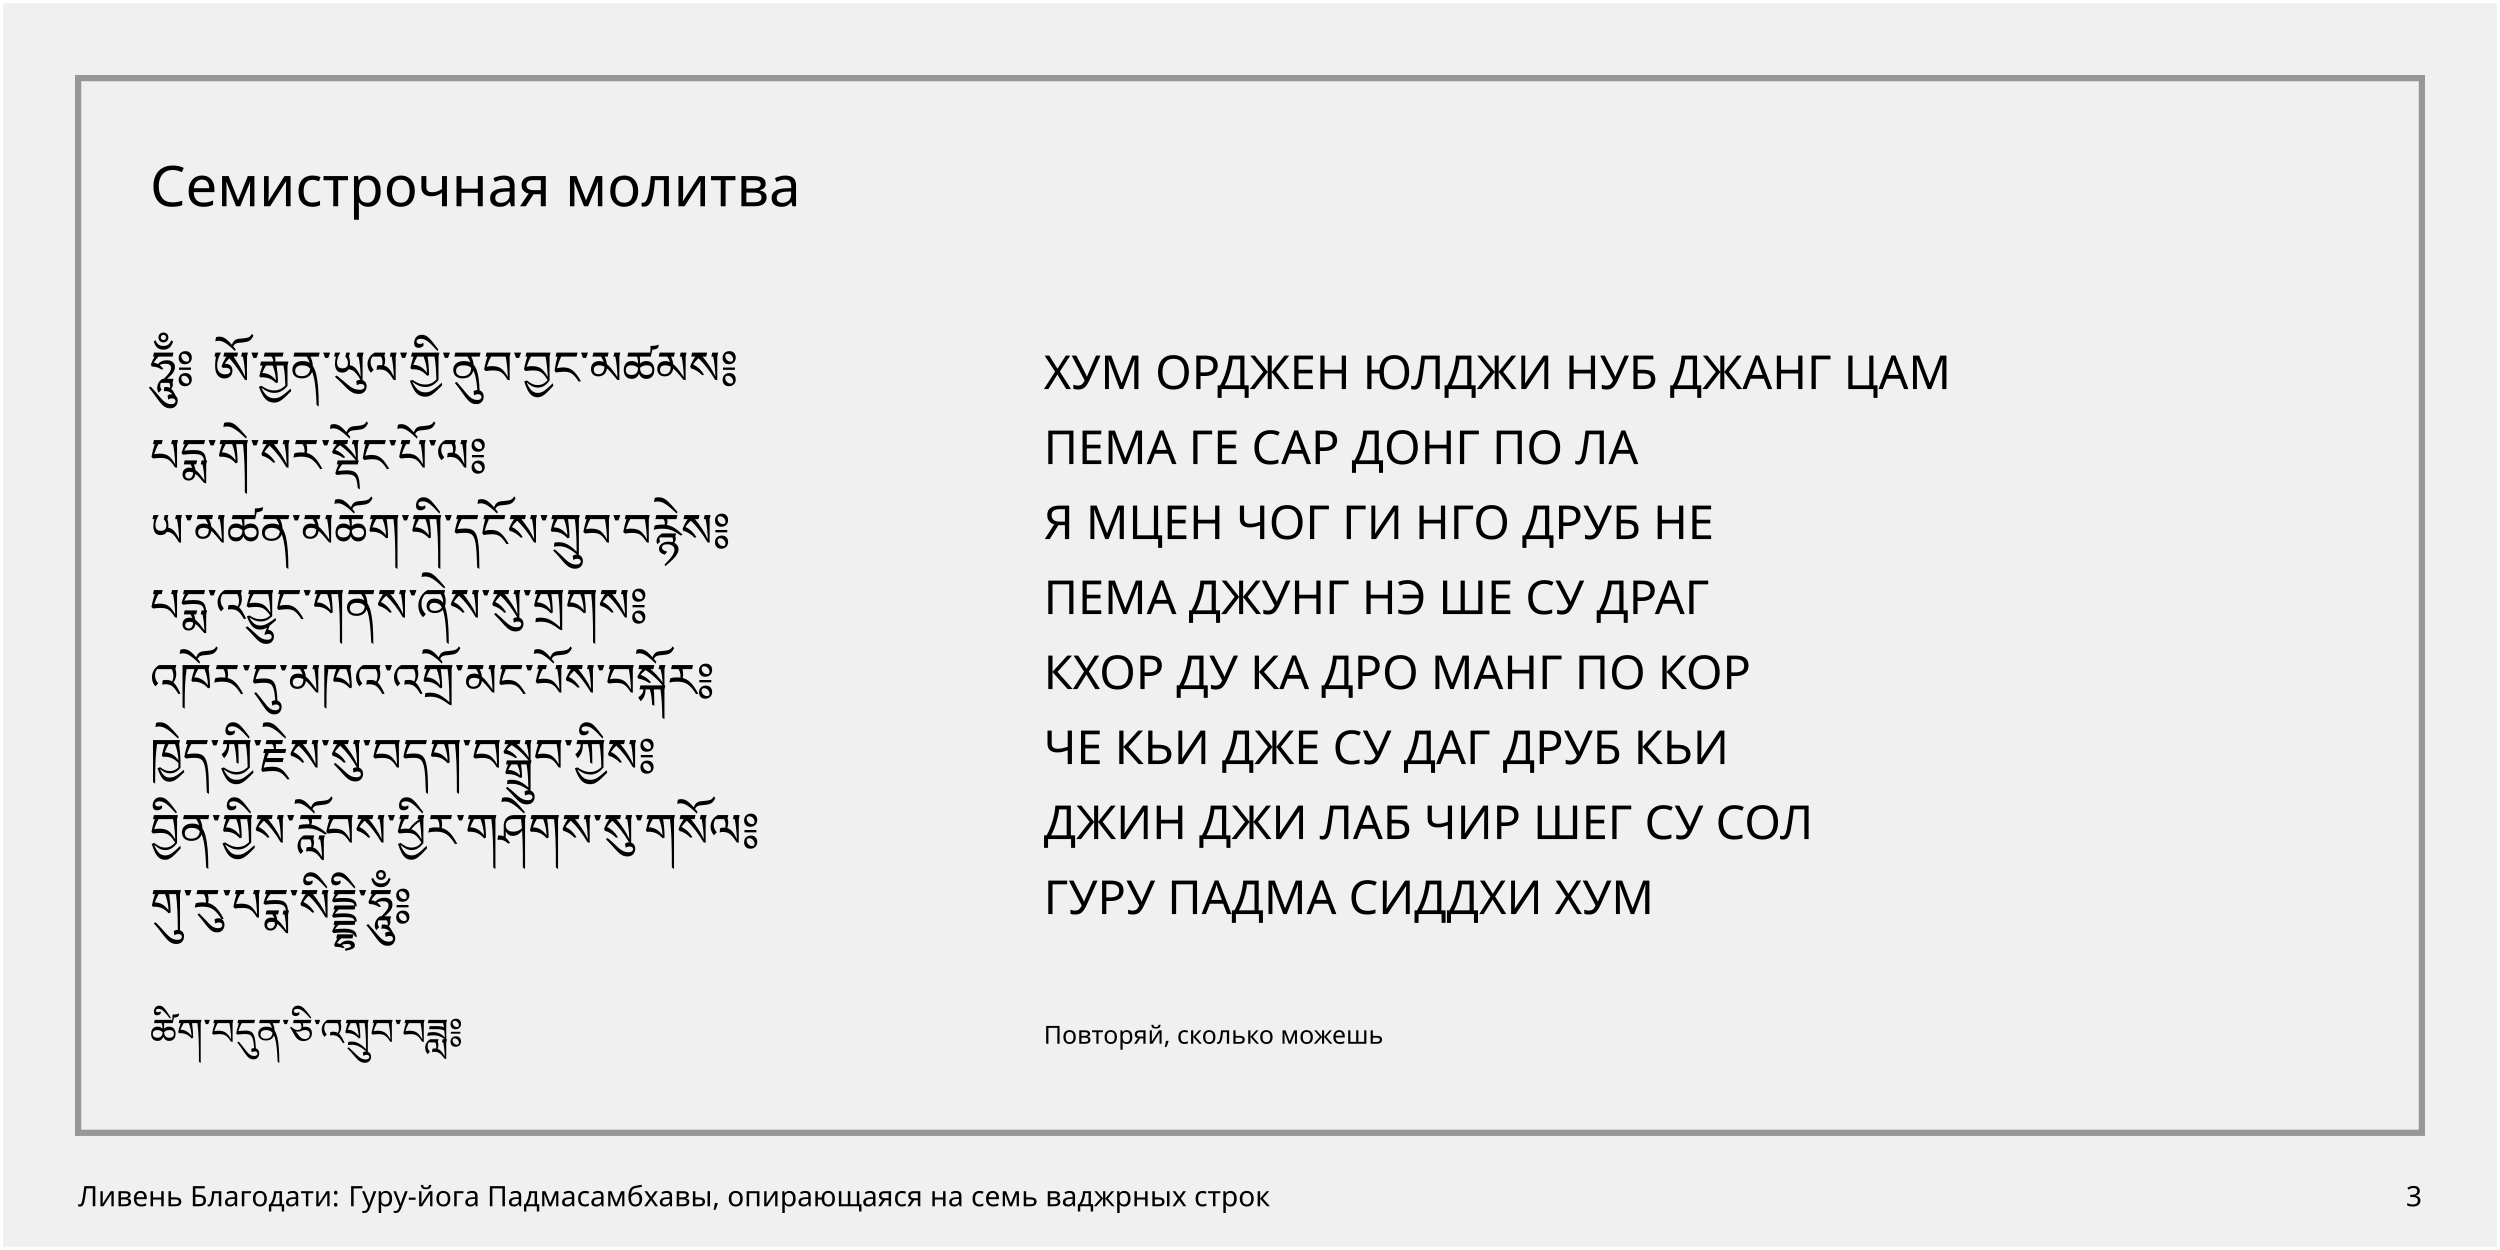
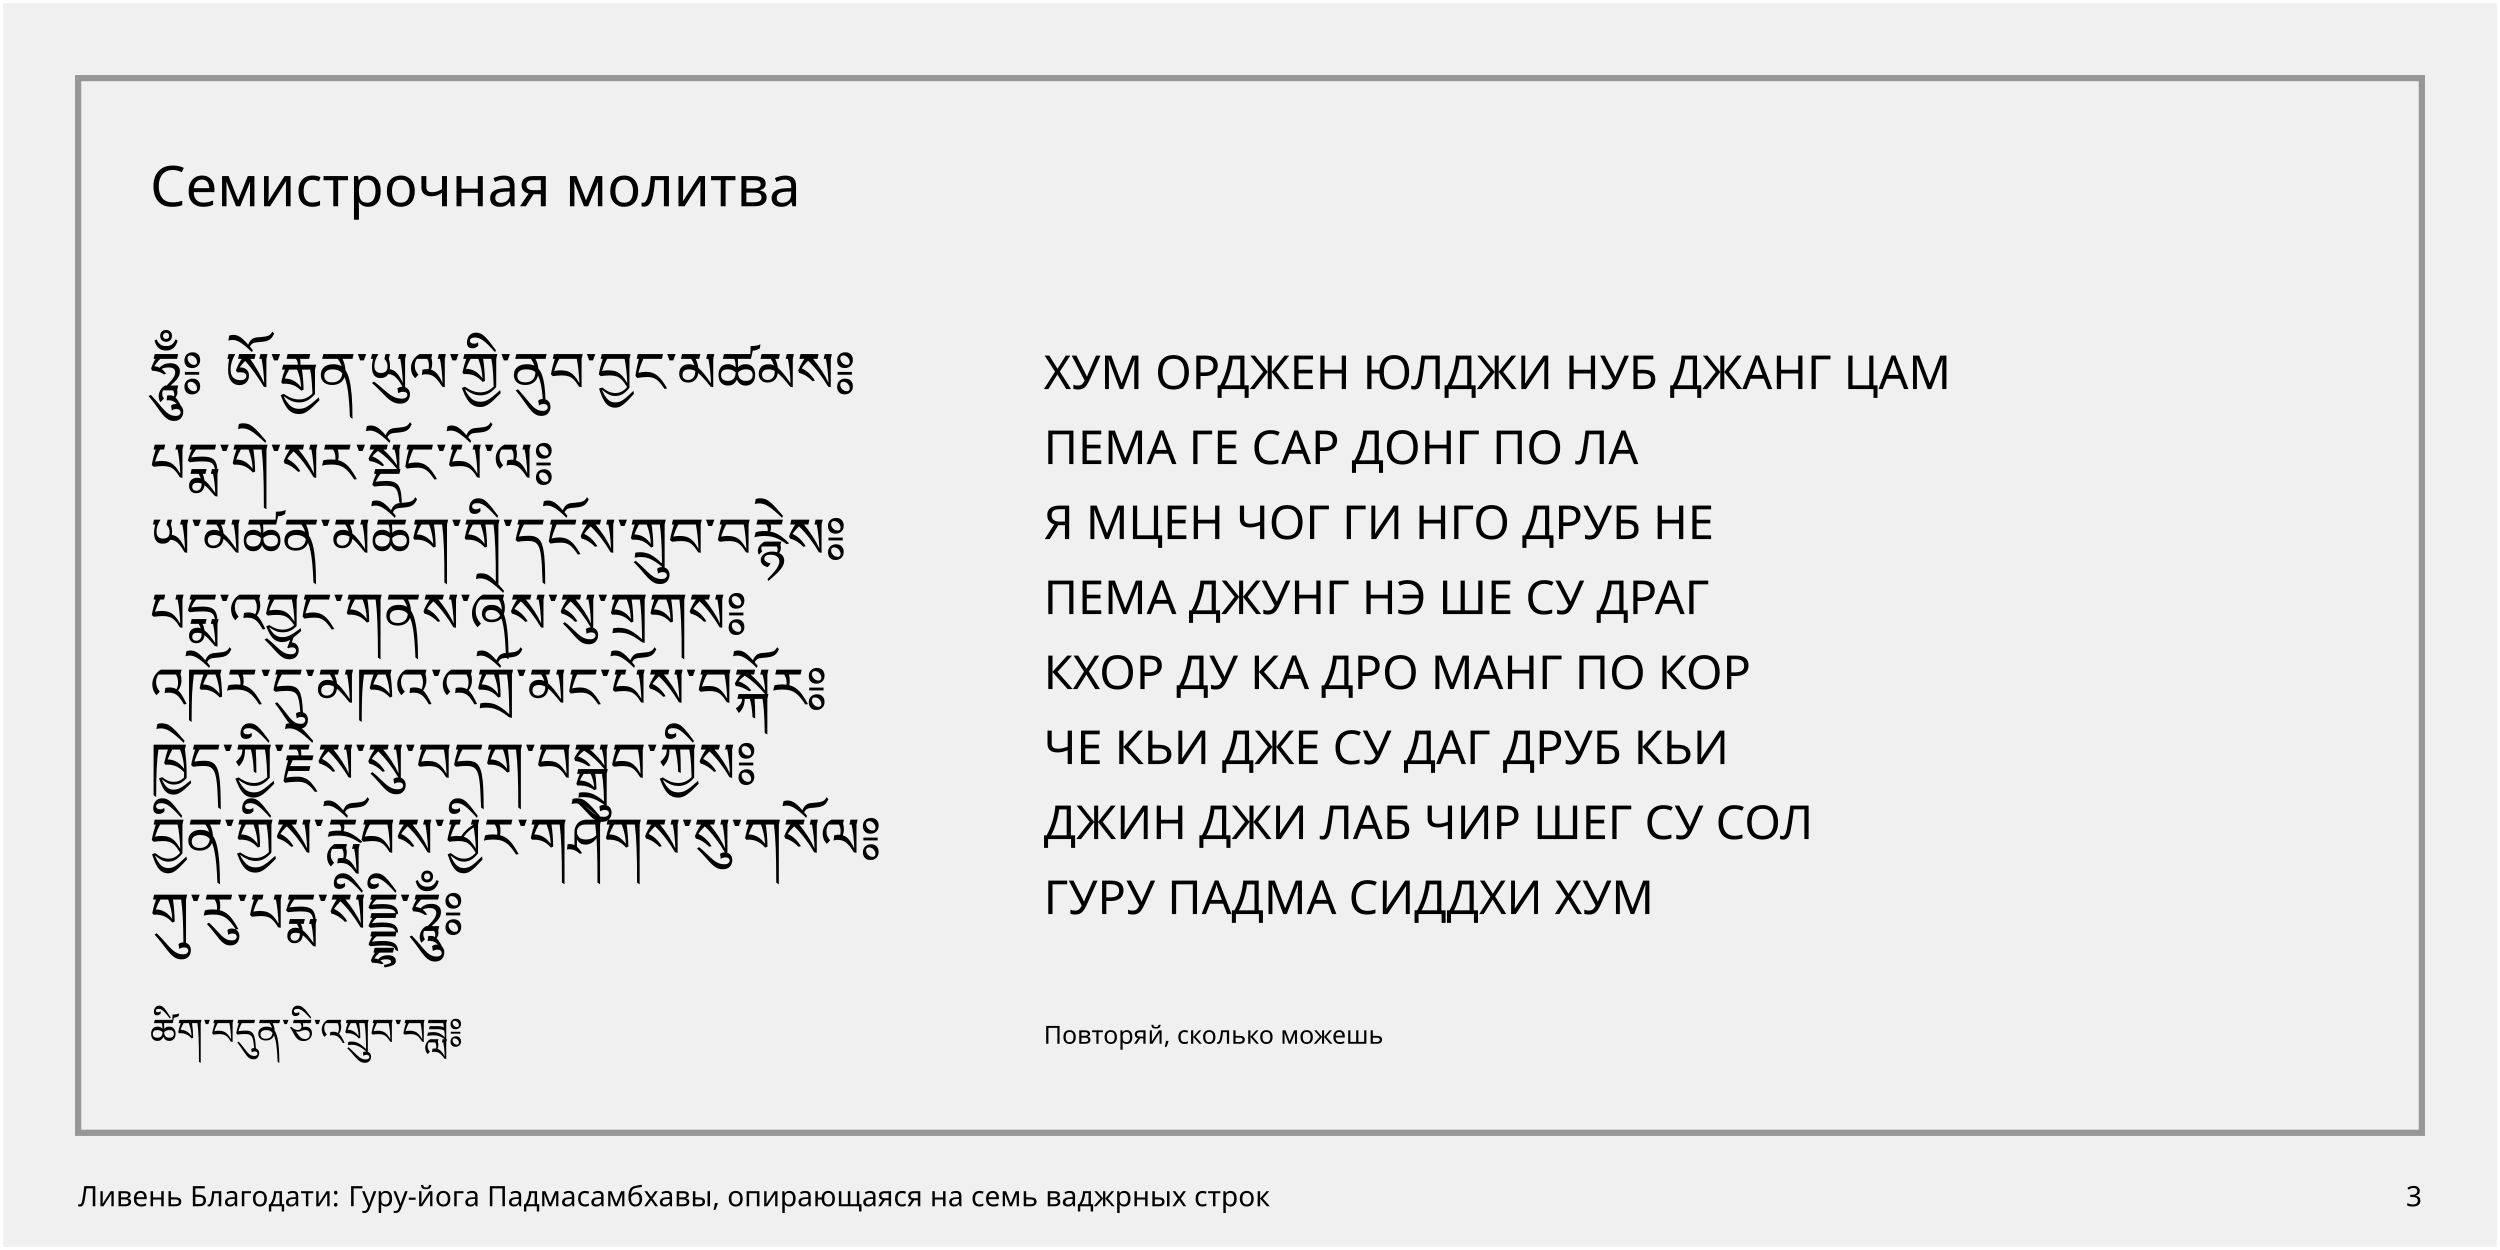
<svg xmlns="http://www.w3.org/2000/svg" width="1600px" height="800px" viewBox="0 0 1600 800" version="1.1">
  <defs />
  <g id="Page-1" stroke="none" stroke-width="1" fill="none" fill-rule="evenodd">
    <g id="3">
      <rect id="Rectangle-1" stroke="#979797" stroke-width="4" x="50" y="50" width="1500" height="675" />
      <rect id="Rectangle-1-Copy-2" stroke="#FFFFFF" stroke-width="4" x="0" y="0" width="1600" height="800" />
      <text font-family="Geometria" font-size="18" font-weight="260" fill="#000000">
        <tspan x="1539.794" y="772">3</tspan>
      </text>
      <text id="Ливень-Благодати:-Гу" font-family="Geometria" font-size="18" font-weight="260" fill="#000000">
        <tspan x="50" y="772">Ливень Благодати: </tspan>
        <tspan x="222.962" y="772">Гуру-йога Падмасамбхавы, опирающаяся на семь ваджрных строк</tspan>
      </text>
      <text id="Семистрочная-молитва-Copy" font-family="Geometria" font-size="36" font-weight="260" fill="#000000">
        <tspan x="96" y="132">Семистрочная молитва</tspan>
      </text>
      <text id="ХУМ-ОРДЖЕН-ЮЛДЖИ-НУБ-Copy" font-family="Geometria" font-size="30" font-weight="260" line-spacing="48" fill="#000000">
        <tspan x="668" y="249">ХУМ ОРДЖЕН ЮЛДЖИ НУБ ДЖАНГ ЦАМ</tspan>
        <tspan x="668" y="297">ПЕМА ГЕ САР ДОНГ ПО ЛА</tspan>
        <tspan x="668" y="345">Я МЦЕН ЧОГ ГИ НГО ДРУБ НЕ</tspan>
        <tspan x="668" y="393">ПЕМА ДЖУНГ НЭ ШЕ СУ ДРАГ</tspan>
        <tspan x="668" y="441">КХОР ДУ КА ДРО МАНГ ПО КОР</tspan>
        <tspan x="668" y="489">ЧЕ КЬИ ДЖЕ СУ ДАГ ДРУБ КЬИ</tspan>
        <tspan x="668" y="537">ДЖИН ДЖИ ЛАБ ЧИР ШЕГ СУ СОЛ</tspan>
        <tspan x="668" y="585">ГУРУ ПАДМА СИДДХИ ХУМ</tspan>
      </text>
-       <text id="ཧཱུྃ༔-ཨོ་རྒྱན་ཡུལ་གྱ-copy" font-family="Kailasa" font-size="30" font-weight="normal" line-spacing="48" fill="#000000">
-         <tspan x="96" y="246">ཧཱུྃ༔</tspan>
-         <tspan x="123.992" y="257.777" font-family="TibetanMachineWeb"> </tspan>
-         <tspan x="135.958" y="246">ཨོ་རྒྱན་ཡུལ་གྱི་ནུབ་བྱང་མཚམས༔</tspan>
-         <tspan x="408.831" y="257.777" font-family="TibetanMachineWeb" />
-         <tspan x="96" y="302">པདྨ་གེ་སར་སྡོང་པོ་ལ༔</tspan>
-         <tspan x="284.781" y="305.777" font-family="TibetanMachineWeb" />
-         <tspan x="96" y="350">ཡ་མཚན་མཆོག་གི་དངོས་གྲུབ་བརྙེས༔</tspan>
-         <tspan x="397.258" y="353.777" font-family="TibetanMachineWeb" />
-         <tspan x="96" y="398">པདྨ་འབྱུང་གནས་ཞེས་སུ་གྲགས༔</tspan>
-         <tspan x="358.581" y="401.777" font-family="TibetanMachineWeb" />
-         <tspan x="96" y="446">འཁོར་དུ་མཁའ་འགྲོ་མང་པོས་བསྐོར༔</tspan>
-         <tspan x="391.731" y="449.777" font-family="TibetanMachineWeb" />
-         <tspan x="96" y="494">ཁྱེད་ཀྱི་རྗེས་སུ་བདག་བསྒྲུབ་ཀྱིས༔</tspan>
-         <tspan x="364.408" y="497.777" font-family="TibetanMachineWeb" />
-         <tspan x="96" y="542">བྱིན་གྱིས་རློབས་ཕྱིར་གཤེགས་སུ་གསོལ༔</tspan>
-         <tspan x="412.465" y="545.777" font-family="TibetanMachineWeb" />
-         <tspan x="96" y="590">གུ་རུ་པདྨ་སིདྡྷི་ཧཱུྃ༔</tspan>
+       <text id="ཧཱུྃ༔-ཨོ་རྒྱན་ཡུལ་གྱ-copy" font-family="Kailasa" font-size="36" font-weight="normal" line-spacing="48" fill="#000000">
+         <tspan x="96" y="251">ཧཱུྃ༔</tspan>
+         <tspan x="129.591" y="265.532" font-family="TibetanMachineWeb"> </tspan>
+         <tspan x="143.949" y="251">ཨོ་རྒྱན་ཡུལ་གྱི་ནུབ་བྱང་མཚམས༔</tspan>
+         <tspan x="471.397" y="265.532" font-family="TibetanMachineWeb" />
+         <tspan x="96" y="309">པདྨ་གེ་སར་སྡོང་པོ་ལ༔</tspan>
+         <tspan x="322.537" y="313.532" font-family="TibetanMachineWeb" />
+         <tspan x="96" y="357">ཡ་མཚན་མཆོག་གི་དངོས་གྲུབ་བརྙེས༔</tspan>
+         <tspan x="457.509" y="361.532" font-family="TibetanMachineWeb" />
+         <tspan x="96" y="405">པདྨ་འབྱུང་གནས་ཞེས་སུ་གྲགས༔</tspan>
+         <tspan x="411.097" y="409.532" font-family="TibetanMachineWeb" />
+         <tspan x="96" y="453">འཁོར་དུ་མཁའ་འགྲོ་མང་པོས་བསྐོར༔</tspan>
+         <tspan x="450.877" y="457.532" font-family="TibetanMachineWeb" />
+         <tspan x="96" y="501">ཁྱེད་ཀྱི་རྗེས་སུ་བདག་བསྒྲུབ་ཀྱིས༔</tspan>
+         <tspan x="418.089" y="505.532" font-family="TibetanMachineWeb" />
+         <tspan x="96" y="549">བྱིན་གྱིས་རློབས་ཕྱིར་གཤེགས་སུ་གསོལ༔</tspan>
+         <tspan x="475.758" y="553.532" font-family="TibetanMachineWeb" />
+         <tspan x="96" y="597">གུ་རུ་པདྨ་སིདྡྷི་ཧཱུྃ༔</tspan>
      </text>
      <text id="Повторяй,-сколько-мо-Copy" font-family="Geometria" font-size="16" font-weight="260" fill="#000000">
        <tspan x="668" y="668">Повторяй, сколько можешь</tspan>
      </text>
      <text id="ཚིག་བདུན་ཅི་འགྲུབ་བཟ-copy" font-family="Kailasa" font-size="24" font-weight="normal" fill="#000000">
        <tspan x="96" y="669">ཚིག་བདུན་ཅི་འགྲུབ་བཟླ༔</tspan>
        <tspan x="256.438" y="669.021" font-family="Geometria" font-weight="260"> </tspan>
      </text>
    </g>
  </g>
</svg>
